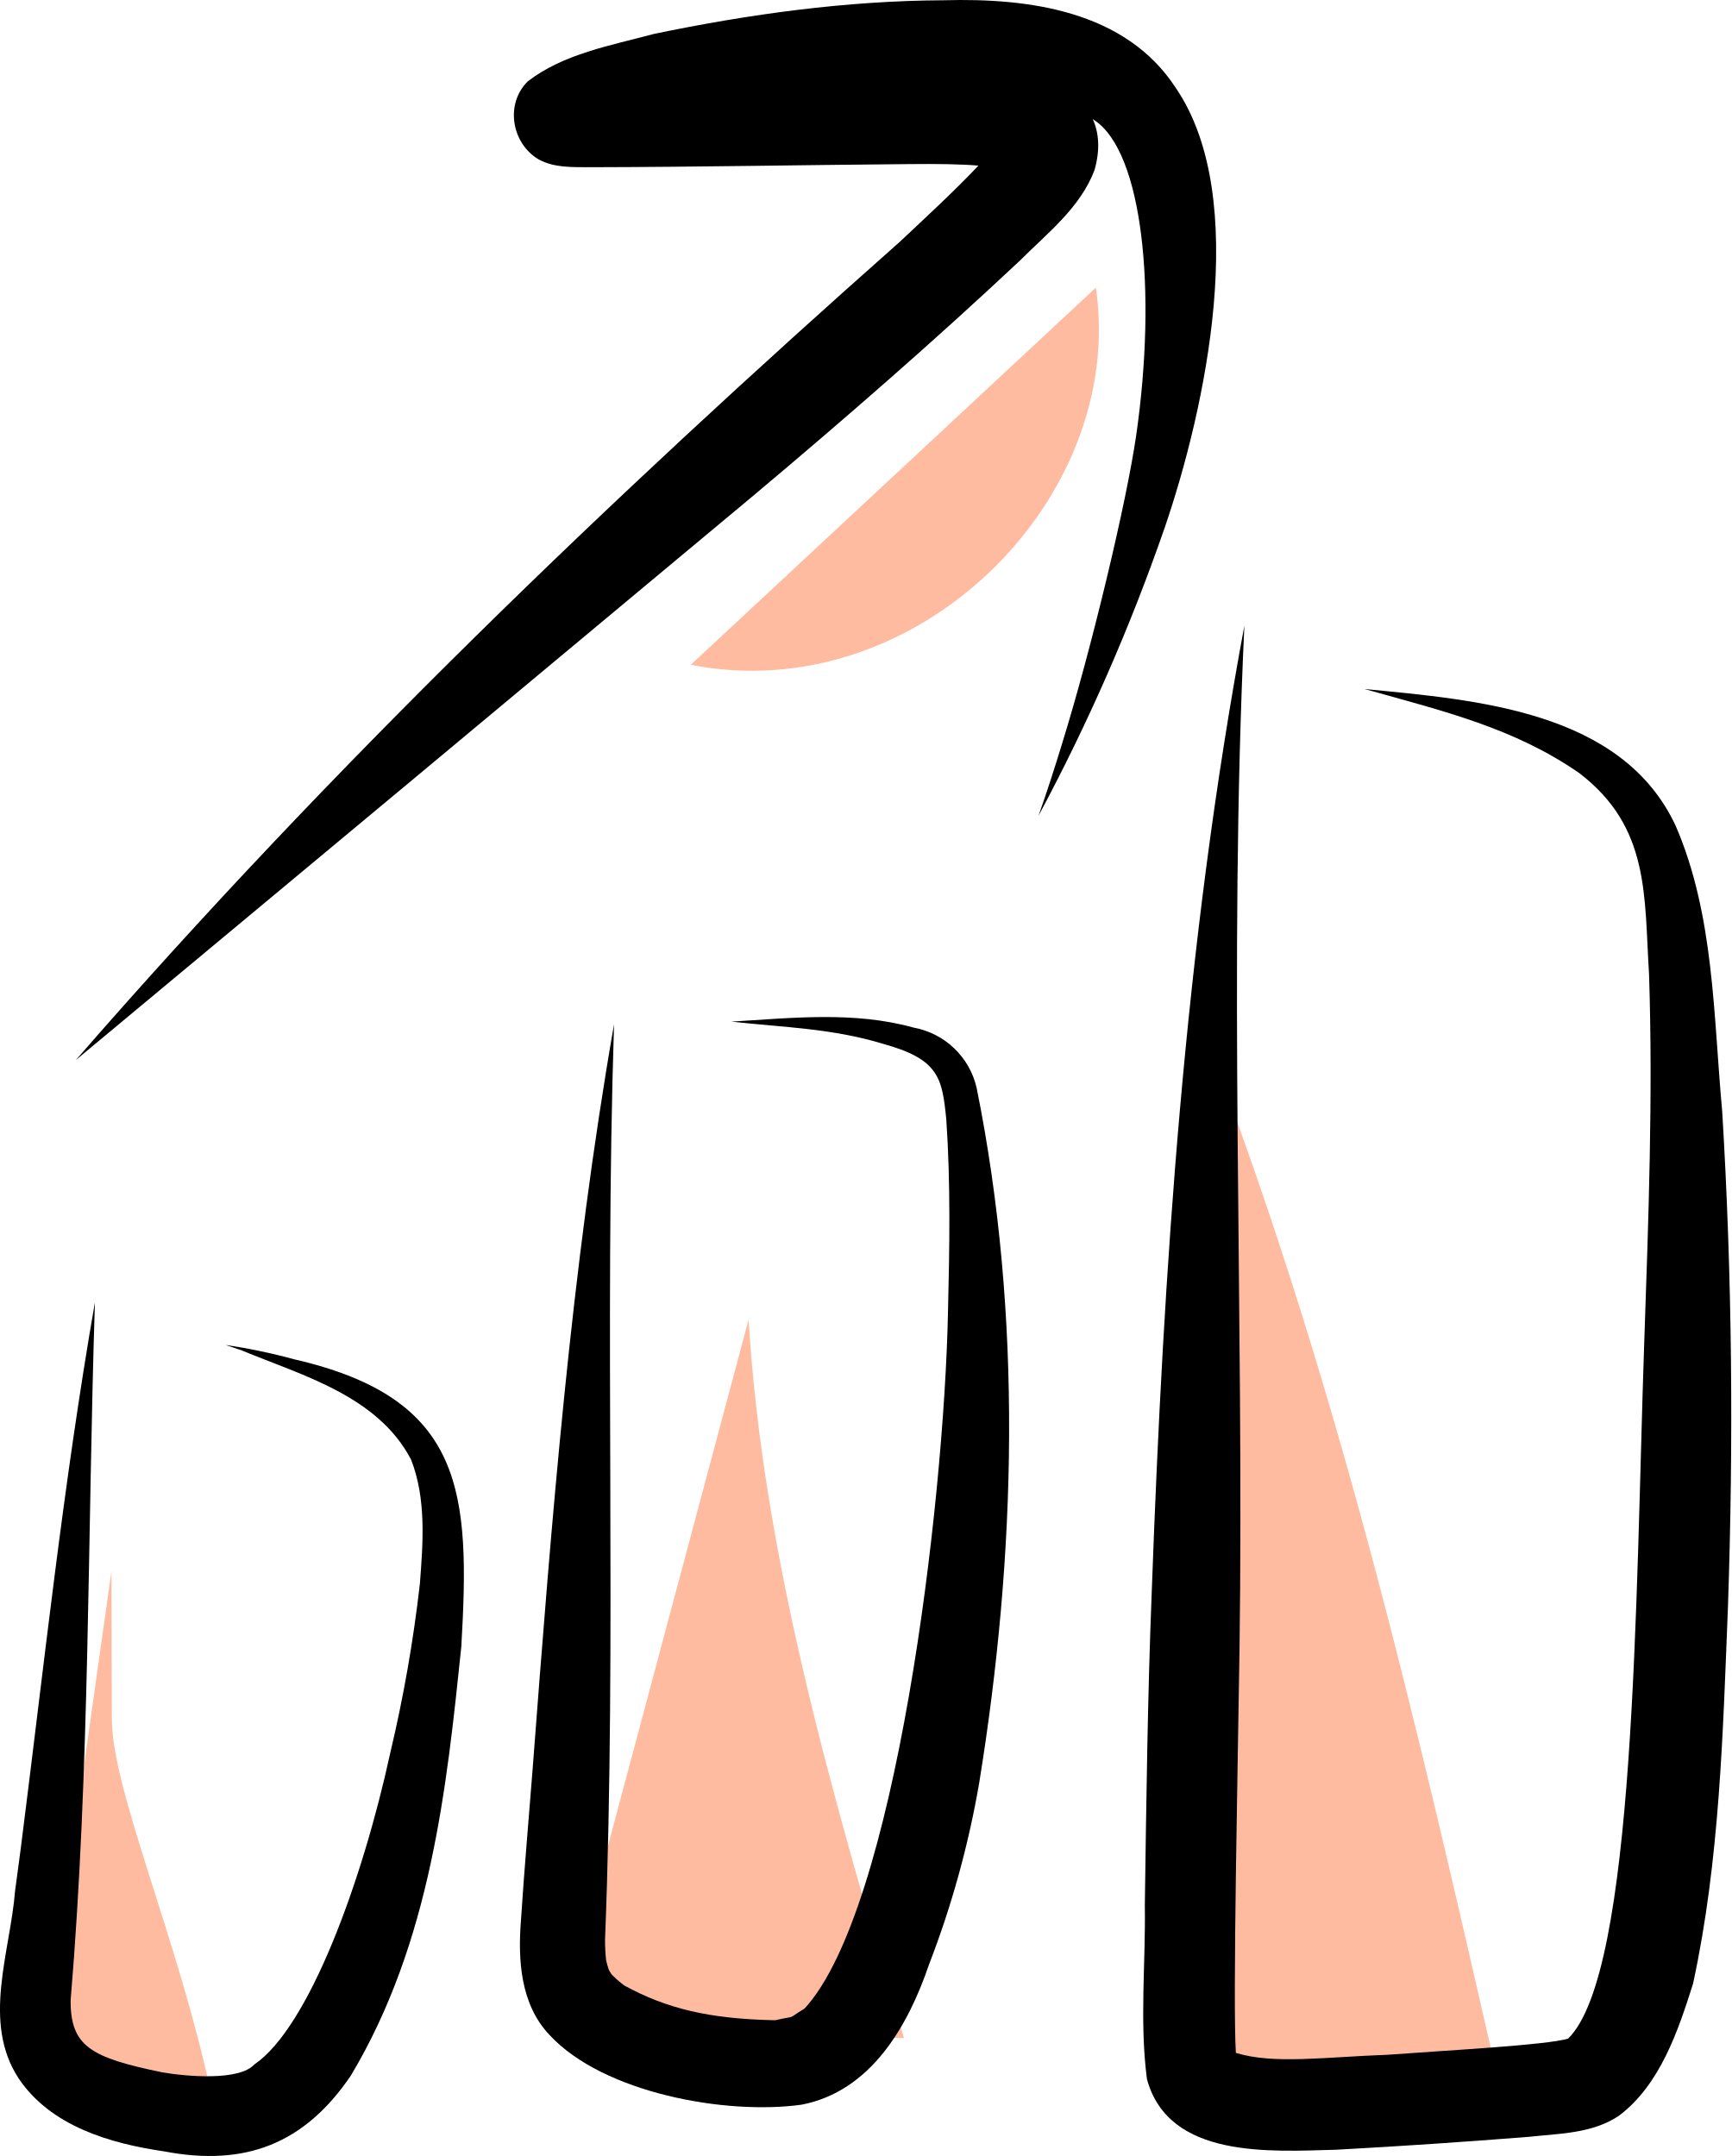
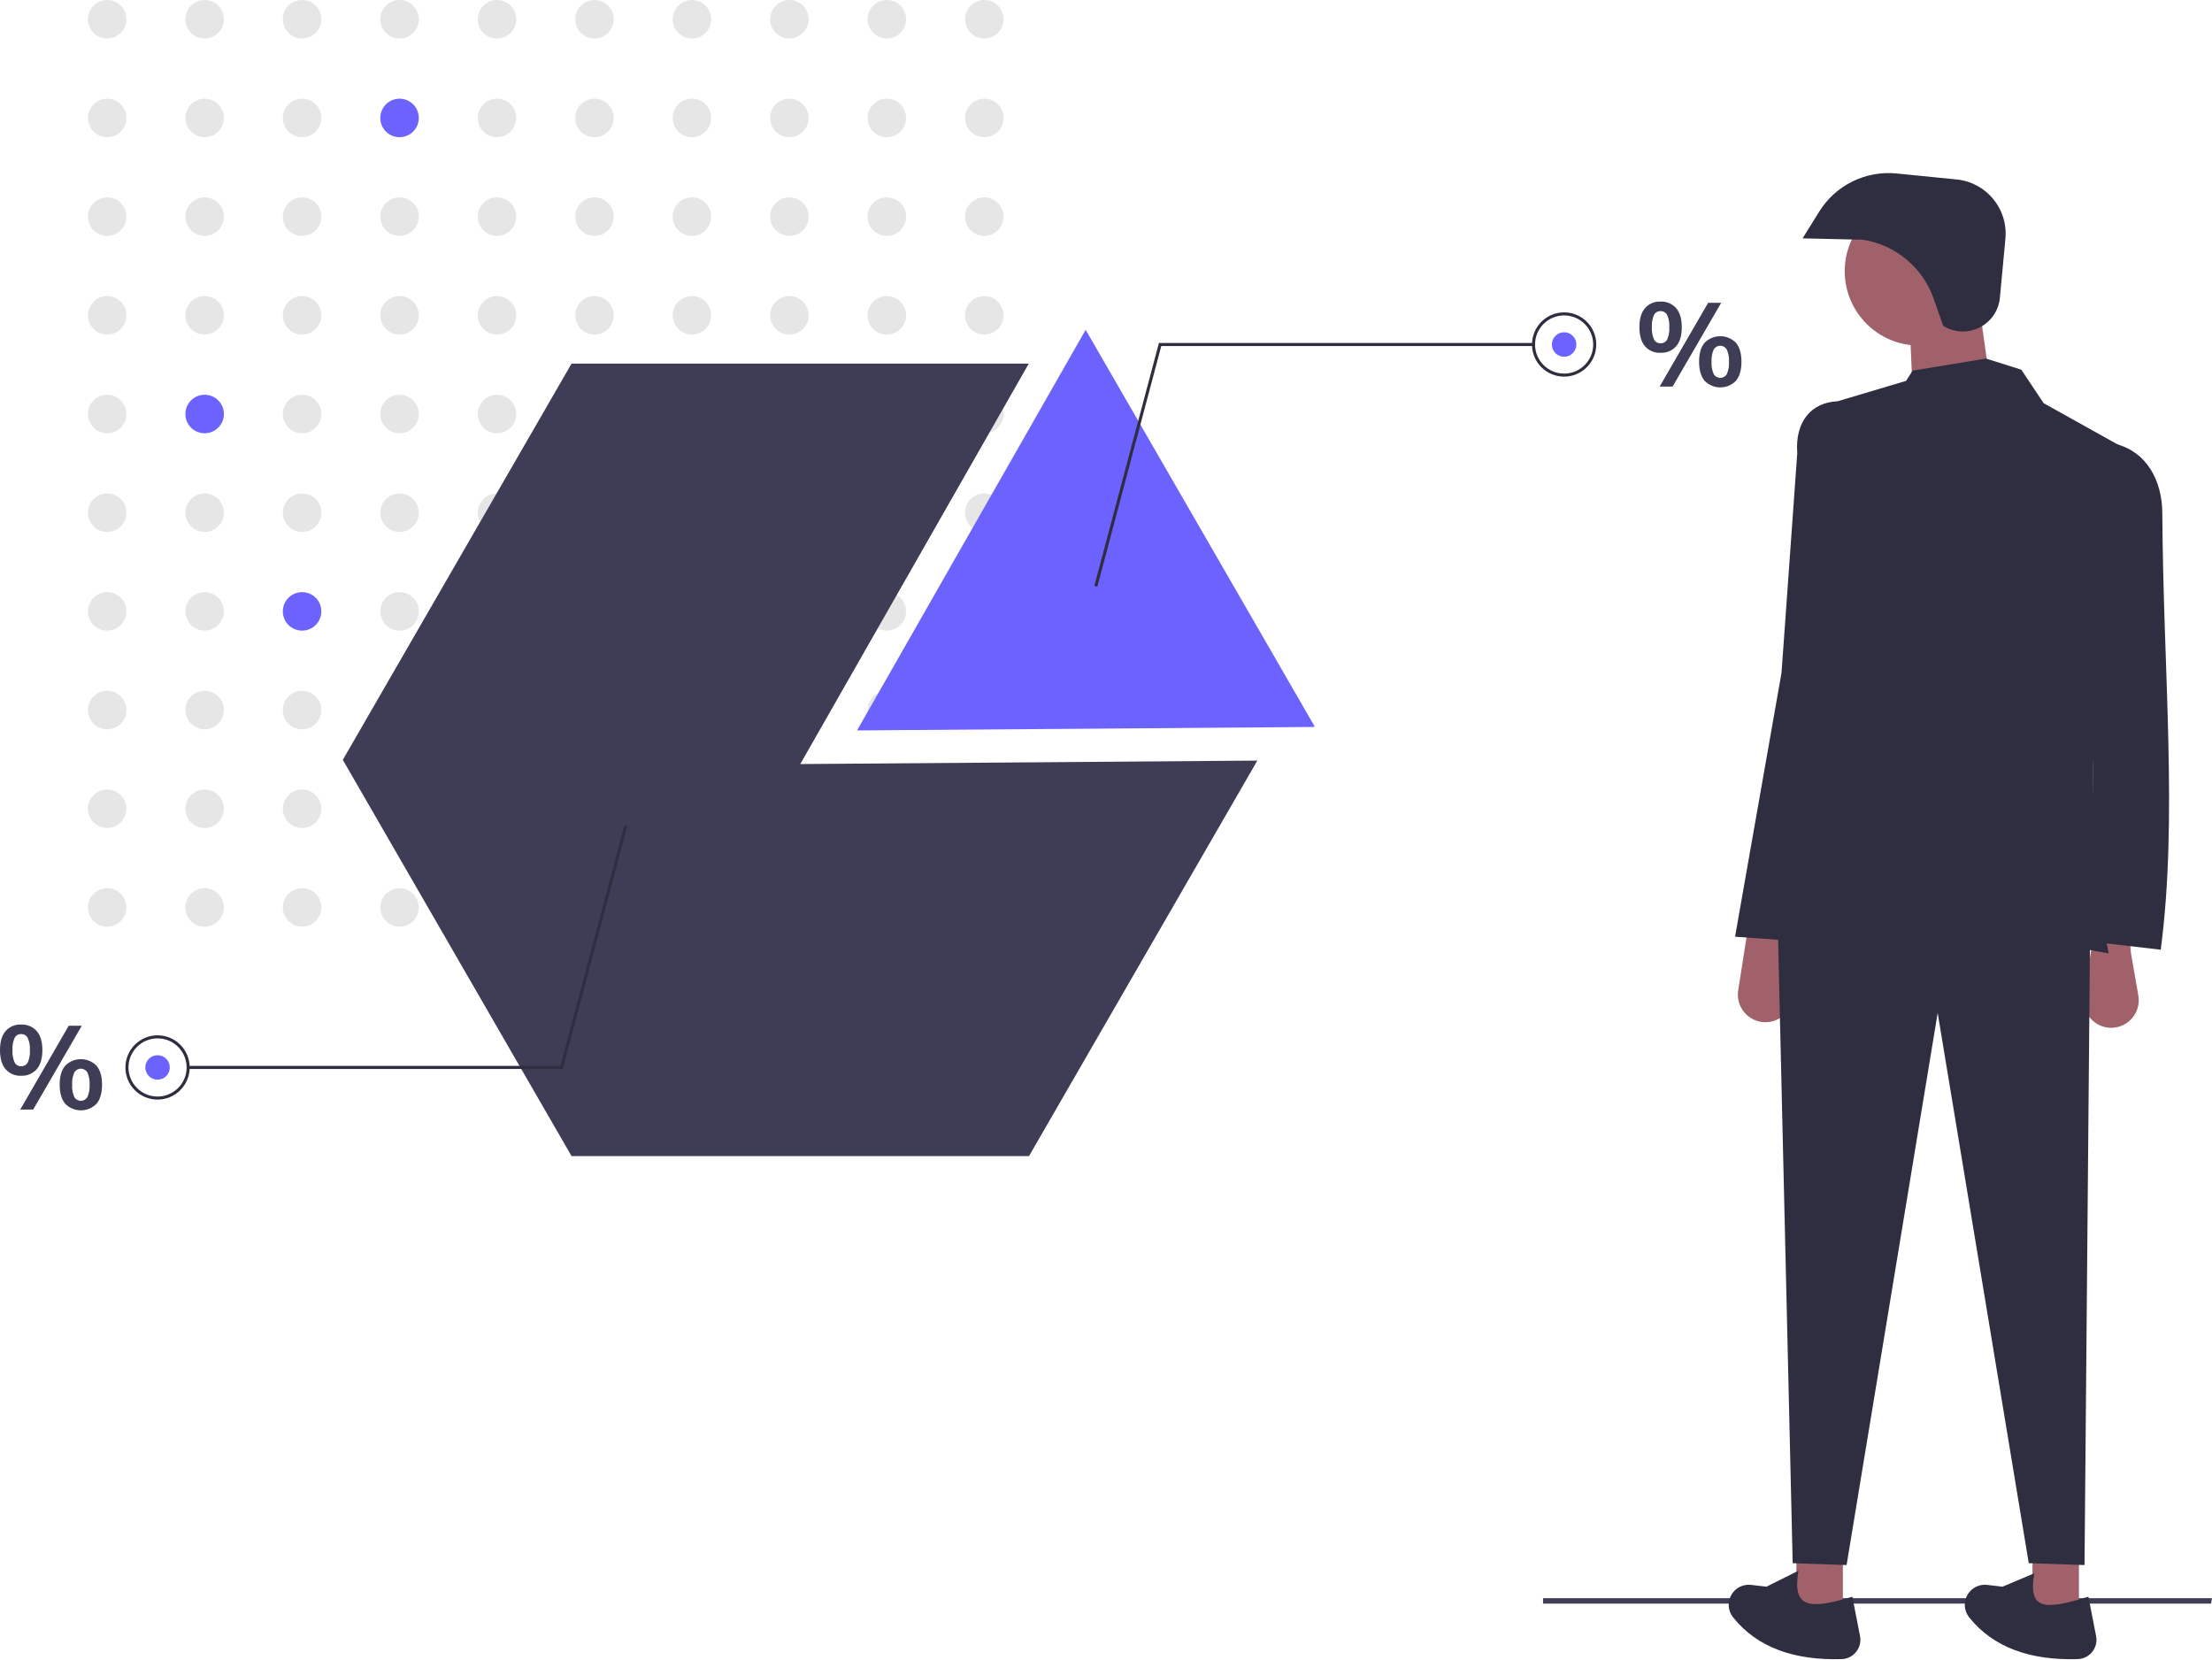
- <svg xmlns="http://www.w3.org/2000/svg" data-name="Layer 1" width="342.619" height="426.751" viewBox="0 0 342.619 426.751">
-   <path d="M451.006,556.01l-.081-29.209L436.479,629.177c10.689.298,21.378.595,34.054.464C463.946,599.127,451.045,570.124,451.006,556.01Z" transform="translate(-428.8742 -215.7786)" fill="#ffbba0" />
-   <path d="M577.022,476.971,539.517,617.362c22.163.627,44.326,1.255,68.254,1.824C593.842,571.936,579.913,524.686,577.022,476.971Z" transform="translate(-428.8742 -215.7786)" fill="#ffbba0" />
-   <path d="M665.934,417.086c.718,70.16,1.436,140.32.078,210.485,17.784-.325,35.569-.65,59.07-1.269C709.204,556.763,693.326,487.223,665.934,417.086Z" transform="translate(-428.8742 -215.7786)" fill="#ffbba0" />
-   <path d="M487.076,484.83a115.885,115.885,0,0,0-13.55-2.837c1.081.366,2.164.725,3.241,1.101,11.891,4.932,26.874,8.97,33.456,21.585,3.043,7.778,2.372,16.424,1.746,24.588a282.599,282.599,0,0,1-5.853,33.439c-5.497,25.333-16.076,54.334-26.898,61.7-3.021,3.305-13.485,2.396-18.289,1.551-14.088-2.908-18.119-5.134-18.077-14.241,3.854-45.961,3.316-92.108,4.809-138.174-6.263,35.894-10.091,72.125-14.697,108.251-.771,5.816-.405,3.072-1.104,8.25-.974,12.187-6.604,25.981.706,37.135,6.346,9.444,18.068,12.875,28.786,14.435,16.001,3.057,27.754-1.432,36.963-15.009,15.844-26.524,18.945-57.016,21.85-84.836C521.933,511.237,520.921,492.583,487.076,484.83Z" transform="translate(-428.8742 -215.7786)" />
-   <path d="M622.149,431.095a15.669,15.669,0,0,0-12.435-11.907c-11.756-3.289-24.116-1.914-36.129-1.195,10.596,1.168,19.922,1.321,30.08,4.405,10.976,3.038,11.669,6.662,12.482,14.958.867,12.641.642,25.338.339,37.997-.781,38.627-10.4,118.399-28.372,137.977-3.848,2.363-1.203,1.284-5.764,2.309-.132.004-.239.009-.396.012-12.661-.286-21.06-2.245-29.52-6.865-.253-.199-.46-.358-.637-.49a18.439,18.439,0,0,1-1.848-1.681c-.025-.032-.037-.045-.06-.076-.192-.29-.375-.583-.538-.889a18.382,18.382,0,0,1-.529-1.882,38.071,38.071,0,0,1-.209-3.992c2.354-60.406-.174-120.856,1.783-181.27-8.525,48.747-12.352,98.086-16.11,147.381-.769,9.98-1.667,19.95-2.308,29.939-.633,7.934-.104,16.692,5.661,22.761,10.626,11.477,34.88,15.883,49.904,13.78,13.645-2.664,21.003-15.477,25.154-27.653a188.515,188.515,0,0,0,9.953-35.971C630.004,523.398,631.272,476.245,622.149,431.095Z" transform="translate(-428.8742 -215.7786)" />
-   <path d="M769.697,435.708c-1.75-18.888-1.557-38.826-9.206-56.479-10.636-22.805-39.499-24.91-61.582-27.072,15.641,4.389,29.553,7.682,42.5,16.639,14.002,10.721,12.83,24.194,13.815,39.802.799,24.341-.122,48.691-.956,73.019-1.729,50.373-1.664,124.601-15.064,137.683-4.367,1.288-23.473,2.281-35.687,3.189-12.453.45-22.622,1.937-30.061-.374-.628-9.642.378-56.799.72-79.707.916-67.602-2.225-135.204.963-202.783-11.768,63.098-16.006,127.157-18.332,191.209-.819,20.684-1.074,41.384-1.368,62.081.178,11.453-1.072,23.027.42,34.409,4.31,15.795,24.383,14.306,37.435,13.965q19.068-1.038,38.108-2.552c6.072-.655,12.682-.648,17.907-4.208,8.111-6.145,11.659-16.736,14.626-26.12,5.294-24.467,5.906-49.664,6.905-74.596C771.955,501.123,771.685,468.359,769.697,435.708Z" transform="translate(-428.8742 -215.7786)" />
-   <path d="M661.583,233.207c-9.931-15.309-29.091-17.846-45.927-17.378-19.301.09-38.521,2.743-57.393,6.671-8.484,2.28-17.859,3.915-24.934,9.376-4.532,4.477-3.236,12.258,2.144,15.456,3.072,1.674,6.61,1.517,10.01,1.545,21.043-.035,42.086-.441,63.129-.618,5.951-.059,10.336.003,13.895.301-4.973,5.254-10.325,10.15-15.589,15.108C549.515,314.5,494.222,367.7,443.876,425.604q67.222-55.929,134.366-111.953C596.067,298.671,613.645,283.381,630.627,267.447c5.469-5.47,12.054-10.567,14.853-18.003,1.152-4.069.871-7.385-.344-10.096.11.078.211.143.322.223,9.53,6.293,12.4,33.62,8.284,62.293-1.969,13.651-8.975,42.715-14.664,61.057-1.459,4.801-3.003,9.577-4.672,14.307a392.271,392.271,0,0,0,24.951-56.968C667.429,296.721,676.459,255.033,661.583,233.207Z" transform="translate(-428.8742 -215.7786)" />
-   <path d="M565.572,347.37l80.177-74.656C651.875,314.561,610.238,356.138,565.572,347.37Z" transform="translate(-428.8742 -215.7786)" fill="#ffbba0" />
+ <svg xmlns="http://www.w3.org/2000/svg" data-name="Layer 1" width="885.528" height="664.187" viewBox="0 0 885.528 664.187">
+   <polygon points="885.132 641.931 617.731 641.931 617.731 639.746 885.528 639.746 885.132 641.931" fill="#3f3d56" />
+   <circle cx="42.908" cy="7.708" r="7.707" fill="#e6e6e6" />
+   <circle cx="81.923" cy="7.708" r="7.707" fill="#e6e6e6" />
+   <circle cx="120.937" cy="7.708" r="7.707" fill="#e6e6e6" />
+   <circle cx="159.952" cy="7.708" r="7.707" fill="#e6e6e6" />
+   <circle cx="198.967" cy="7.708" r="7.707" fill="#e6e6e6" />
+   <circle cx="237.981" cy="7.708" r="7.707" fill="#e6e6e6" />
+   <circle cx="276.996" cy="7.708" r="7.707" fill="#e6e6e6" />
+   <circle cx="316.01" cy="7.708" r="7.707" fill="#e6e6e6" />
+   <circle cx="355.025" cy="7.708" r="7.707" fill="#e6e6e6" />
+   <circle cx="394.04" cy="7.708" r="7.707" fill="#e6e6e6" />
+   <circle cx="42.908" cy="47.213" r="7.707" fill="#e6e6e6" />
+   <circle cx="81.923" cy="47.213" r="7.707" fill="#e6e6e6" />
+   <circle cx="120.937" cy="47.213" r="7.707" fill="#e6e6e6" />
+   <circle cx="159.952" cy="47.213" r="7.707" fill="#6c63ff" />
+   <circle cx="198.967" cy="47.213" r="7.707" fill="#e6e6e6" />
+   <circle cx="237.981" cy="47.213" r="7.707" fill="#e6e6e6" />
+   <circle cx="276.996" cy="47.213" r="7.707" fill="#e6e6e6" />
+   <circle cx="316.01" cy="47.213" r="7.707" fill="#e6e6e6" />
+   <circle cx="355.025" cy="47.213" r="7.707" fill="#e6e6e6" />
+   <circle cx="394.04" cy="47.213" r="7.707" fill="#e6e6e6" />
+   <circle cx="42.908" cy="86.717" r="7.707" fill="#e6e6e6" />
+   <circle cx="81.923" cy="86.717" r="7.707" fill="#e6e6e6" />
+   <circle cx="120.937" cy="86.717" r="7.707" fill="#e6e6e6" />
+   <circle cx="159.952" cy="86.717" r="7.707" fill="#e6e6e6" />
+   <circle cx="198.967" cy="86.717" r="7.707" fill="#e6e6e6" />
+   <circle cx="237.981" cy="86.717" r="7.707" fill="#e6e6e6" />
+   <circle cx="276.996" cy="86.717" r="7.707" fill="#e6e6e6" />
+   <circle cx="316.01" cy="86.717" r="7.707" fill="#e6e6e6" />
+   <circle cx="355.025" cy="86.717" r="7.707" fill="#e6e6e6" />
+   <circle cx="394.04" cy="86.717" r="7.707" fill="#e6e6e6" />
+   <circle cx="42.908" cy="126.221" r="7.707" fill="#e6e6e6" />
+   <circle cx="81.923" cy="126.221" r="7.707" fill="#e6e6e6" />
+   <circle cx="120.937" cy="126.221" r="7.707" fill="#e6e6e6" />
+   <circle cx="159.952" cy="126.221" r="7.707" fill="#e6e6e6" />
+   <circle cx="198.967" cy="126.221" r="7.707" fill="#e6e6e6" />
+   <circle cx="237.981" cy="126.221" r="7.707" fill="#e6e6e6" />
+   <circle cx="276.996" cy="126.221" r="7.707" fill="#e6e6e6" />
+   <circle cx="316.01" cy="126.221" r="7.707" fill="#e6e6e6" />
+   <circle cx="355.025" cy="126.221" r="7.707" fill="#e6e6e6" />
+   <circle cx="394.04" cy="126.221" r="7.707" fill="#e6e6e6" />
+   <circle cx="42.908" cy="165.726" r="7.707" fill="#e6e6e6" />
+   <circle cx="81.923" cy="165.726" r="7.707" fill="#6c63ff" />
+   <circle cx="120.937" cy="165.726" r="7.707" fill="#e6e6e6" />
+   <circle cx="159.952" cy="165.726" r="7.707" fill="#e6e6e6" />
+   <circle cx="198.967" cy="165.726" r="7.707" fill="#e6e6e6" />
+   <circle cx="237.981" cy="165.726" r="7.707" fill="#e6e6e6" />
+   <circle cx="276.996" cy="165.726" r="7.707" fill="#e6e6e6" />
+   <circle cx="316.01" cy="165.726" r="7.707" fill="#e6e6e6" />
+   <circle cx="355.025" cy="165.726" r="7.707" fill="#e6e6e6" />
+   <circle cx="394.04" cy="165.726" r="7.707" fill="#e6e6e6" />
+   <circle cx="42.908" cy="205.23" r="7.707" fill="#e6e6e6" />
+   <circle cx="81.923" cy="205.23" r="7.707" fill="#e6e6e6" />
+   <circle cx="120.937" cy="205.23" r="7.707" fill="#e6e6e6" />
+   <circle cx="159.952" cy="205.23" r="7.707" fill="#e6e6e6" />
+   <circle cx="198.967" cy="205.23" r="7.707" fill="#e6e6e6" />
+   <circle cx="237.981" cy="205.23" r="7.707" fill="#e6e6e6" />
+   <circle cx="276.996" cy="205.23" r="7.707" fill="#e6e6e6" />
+   <circle cx="316.01" cy="205.23" r="7.707" fill="#e6e6e6" />
+   <circle cx="355.025" cy="205.23" r="7.707" fill="#e6e6e6" />
+   <circle cx="394.04" cy="205.23" r="7.707" fill="#e6e6e6" />
+   <circle cx="42.908" cy="244.734" r="7.707" fill="#e6e6e6" />
+   <circle cx="81.923" cy="244.734" r="7.707" fill="#e6e6e6" />
+   <circle cx="120.937" cy="244.734" r="7.707" fill="#6c63ff" />
+   <circle cx="159.952" cy="244.734" r="7.707" fill="#e6e6e6" />
+   <circle cx="198.967" cy="244.734" r="7.707" fill="#e6e6e6" />
+   <circle cx="237.981" cy="244.734" r="7.707" fill="#e6e6e6" />
+   <circle cx="276.996" cy="244.734" r="7.707" fill="#e6e6e6" />
+   <circle cx="316.01" cy="244.734" r="7.707" fill="#e6e6e6" />
+   <circle cx="355.025" cy="244.734" r="7.707" fill="#e6e6e6" />
+   <circle cx="394.04" cy="244.734" r="7.707" fill="#e6e6e6" />
+   <circle cx="42.908" cy="284.239" r="7.707" fill="#e6e6e6" />
+   <circle cx="81.923" cy="284.239" r="7.707" fill="#e6e6e6" />
+   <circle cx="120.937" cy="284.239" r="7.707" fill="#e6e6e6" />
+   <circle cx="159.952" cy="284.239" r="7.707" fill="#e6e6e6" />
+   <circle cx="198.967" cy="284.239" r="7.707" fill="#e6e6e6" />
+   <circle cx="237.981" cy="284.239" r="7.707" fill="#e6e6e6" />
+   <circle cx="276.996" cy="284.239" r="7.707" fill="#e6e6e6" />
+   <circle cx="316.01" cy="284.239" r="7.707" fill="#e6e6e6" />
+   <circle cx="355.025" cy="284.239" r="7.707" fill="#e6e6e6" />
+   <circle cx="394.04" cy="284.239" r="7.707" fill="#e6e6e6" />
+   <circle cx="42.908" cy="323.743" r="7.707" fill="#e6e6e6" />
+   <circle cx="81.923" cy="323.743" r="7.707" fill="#e6e6e6" />
+   <circle cx="120.937" cy="323.743" r="7.707" fill="#e6e6e6" />
+   <circle cx="159.952" cy="323.743" r="7.707" fill="#e6e6e6" />
+   <circle cx="198.967" cy="323.743" r="7.707" fill="#e6e6e6" />
+   <circle cx="237.981" cy="323.743" r="7.707" fill="#e6e6e6" />
+   <circle cx="276.996" cy="323.743" r="7.707" fill="#e6e6e6" />
+   <circle cx="316.01" cy="323.743" r="7.707" fill="#e6e6e6" />
+   <circle cx="355.025" cy="323.743" r="7.707" fill="#e6e6e6" />
+   <circle cx="394.04" cy="323.743" r="7.707" fill="#e6e6e6" />
+   <circle cx="42.908" cy="363.247" r="7.707" fill="#e6e6e6" />
+   <circle cx="81.923" cy="363.247" r="7.707" fill="#e6e6e6" />
+   <circle cx="120.937" cy="363.247" r="7.707" fill="#e6e6e6" />
+   <circle cx="159.952" cy="363.247" r="7.707" fill="#e6e6e6" />
+   <circle cx="198.967" cy="363.247" r="7.707" fill="#e6e6e6" />
+   <circle cx="237.981" cy="363.247" r="7.707" fill="#e6e6e6" />
+   <circle cx="276.996" cy="363.247" r="7.707" fill="#e6e6e6" />
+   <circle cx="316.01" cy="363.247" r="7.707" fill="#e6e6e6" />
+   <circle cx="355.025" cy="363.247" r="7.707" fill="#e6e6e6" />
+   <circle cx="394.04" cy="363.247" r="7.707" fill="#e6e6e6" />
+   <polygon points="320.375 305.854 411.849 145.565 228.803 145.565 137.232 304.171 228.803 462.778 411.946 462.778 503.347 304.468 320.375 305.854" fill="#3f3d56" />
+   <polygon points="526.065 291.005 526.236 290.708 434.665 132.102 434.567 132.102 343.093 292.391 526.065 291.005" fill="#6c63ff" />
+   <path d="M815.777,256.517q-2.238-2.615-2.238-7.657,0-4.994,2.238-7.61a7.721,7.721,0,0,1,6.196-2.615,7.85,7.85,0,0,1,6.268,2.615q2.26,2.615,2.261,7.61,0,5.042-2.261,7.657a7.849,7.849,0,0,1-6.268,2.615A7.72,7.72,0,0,1,815.777,256.517Zm8.883-2.709a10.66,10.66,0,0,0,.848-4.947,10.29,10.29,0,0,0-.873-4.877,2.865,2.865,0,0,0-2.662-1.531,2.776,2.776,0,0,0-2.591,1.531,10.537,10.537,0,0,0-.849,4.877,10.665,10.665,0,0,0,.849,4.924,2.775,2.775,0,0,0,2.591,1.532A2.861,2.861,0,0,0,824.66,253.808ZM821.644,272.656l19.413-33.549h5.23L826.826,272.656Zm18.023-2.285q-2.24-2.615-2.238-7.704,0-4.994,2.238-7.586a8.817,8.817,0,0,1,12.486,0q2.237,2.592,2.238,7.634,0,5.042-2.238,7.657a8.76,8.76,0,0,1-12.486,0Zm8.881-2.733a10.668,10.668,0,0,0,.849-4.924,10.298,10.298,0,0,0-.872-4.877,3.019,3.019,0,0,0-5.254,0,10.546,10.546,0,0,0-.848,4.877,10.681,10.681,0,0,0,.848,4.924,3.039,3.039,0,0,0,5.277,0Z" transform="translate(-157.236 -117.9066)" fill="#3f3d56" />
+   <path d="M159.474,545.915q-2.238-2.615-2.238-7.657,0-4.994,2.238-7.61a7.721,7.721,0,0,1,6.196-2.615,7.85,7.85,0,0,1,6.268,2.615q2.26,2.615,2.261,7.61,0,5.042-2.261,7.657a7.849,7.849,0,0,1-6.268,2.615A7.72,7.72,0,0,1,159.474,545.915Zm8.883-2.709a10.66,10.66,0,0,0,.848-4.947,10.29,10.29,0,0,0-.873-4.877,2.865,2.865,0,0,0-2.662-1.531,2.776,2.776,0,0,0-2.591,1.531,10.537,10.537,0,0,0-.849,4.877,10.665,10.665,0,0,0,.849,4.924,2.775,2.775,0,0,0,2.591,1.532A2.861,2.861,0,0,0,168.357,543.206Zm-3.016,18.848,19.413-33.549h5.23l-19.46,33.549Zm18.023-2.285q-2.24-2.615-2.238-7.704,0-4.994,2.238-7.586a8.817,8.817,0,0,1,12.486,0q2.237,2.592,2.238,7.634,0,5.042-2.238,7.657a8.76,8.76,0,0,1-12.486,0Zm8.881-2.733a10.668,10.668,0,0,0,.849-4.924,10.299,10.299,0,0,0-.872-4.877,3.019,3.019,0,0,0-5.254,0,10.546,10.546,0,0,0-.848,4.877,10.681,10.681,0,0,0,.848,4.924,3.039,3.039,0,0,0,5.277,0Z" transform="translate(-157.236 -117.9066)" fill="#3f3d56" />
+   <polygon points="439.283 234.863 438.098 234.548 463.952 137.291 613.913 137.291 613.913 138.517 464.894 138.517 439.283 234.863" fill="#2f2e41" />
+   <path d="M783.402,268.677a12.866,12.866,0,1,1,12.866-12.866A12.881,12.881,0,0,1,783.402,268.677Zm0-24.507A11.641,11.641,0,1,0,795.043,255.811,11.654,11.654,0,0,0,783.402,244.17Z" transform="translate(-157.236 -117.9066)" fill="#2f2e41" />
+   <circle cx="626.166" cy="137.904" r="4.901" fill="#6c63ff" />
+   <polygon points="249.956 330.343 251.141 330.658 225.287 427.914 75.326 427.914 75.326 426.689 224.345 426.689 249.956 330.343" fill="#2f2e41" />
+   <path d="M220.309,532.342a12.866,12.866,0,1,1-12.866,12.866A12.881,12.881,0,0,1,220.309,532.342Zm0,24.507a11.641,11.641,0,1,0-11.641-11.641A11.654,11.654,0,0,0,220.309,556.849Z" transform="translate(-157.236 -117.9066)" fill="#2f2e41" />
+   <circle cx="63.073" cy="427.302" r="4.901" fill="#6c63ff" />
+   <rect x="719.152" y="621.28" width="18.604" height="25.301" fill="#a0616a" />
+   <rect x="813.66" y="621.28" width="18.604" height="25.301" fill="#a0616a" />
+   <path d="M1002.406,529.334h0a11.04,11.04,0,0,1-10.906-12.75l3.047-19.425.906-5.777h14.139l.744,8.186,2.944,16.824A11.04,11.04,0,0,1,1002.406,529.334Z" transform="translate(-157.236 -117.9066)" fill="#a0616a" />
+   <path d="M863.993,527.102h0a11.04,11.04,0,0,1-10.906-12.75l3.047-19.425.906-5.777h14.139l.744,8.186,2.944,16.824A11.04,11.04,0,0,1,863.993,527.102Z" transform="translate(-157.236 -117.9066)" fill="#a0616a" />
+   <polygon points="834.496 626.489 812.172 625.745 775.708 405.475 739.244 626.489 717.664 625.745 711.711 371.243 836.729 371.243 834.496 626.489" fill="#2f2e41" />
+   <path d="M894.526,782.054c-18.941.548-33.768-4.573-43.49-16.728a8.03,8.03,0,0,1-.608-9.143h0a8.028,8.028,0,0,1,7.816-3.843l6.155.719,12.817-6.404c-2.622,15.247,4.51,15.534,21.569,10.423l3.073,15.751A7.735,7.735,0,0,1,894.526,782.054Z" transform="translate(-157.236 -117.9066)" fill="#2f2e41" />
+   <path d="M989.034,782.054c-18.941.548-33.768-4.573-43.49-16.728a8.03,8.03,0,0,1-.608-9.143h0a8.028,8.028,0,0,1,7.816-3.843l6.155.719,12.721-5.367c-2.622,15.247,4.606,14.496,21.665,9.386l3.073,15.751A7.735,7.735,0,0,1,989.034,782.054Z" transform="translate(-157.236 -117.9066)" fill="#2f2e41" />
+   <circle cx="768.267" cy="108.556" r="29.766" fill="#a0616a" />
+   <polygon points="798.033 162.88 766.034 164.368 764.546 130.881 792.08 120.463 798.033 162.88" fill="#a0616a" />
+   <path d="M1001.407,499.568c-43.636-8.257-93.35-11.215-126.507,0l10.418-218.782,34.975-10.418,2.605-4.093,29.394-4.837,14.139,4.465,8.93,13.395,38.696,21.581C995.009,374.562,989.367,441.508,1001.407,499.568Z" transform="translate(-157.236 -117.9066)" fill="#2f2e41" />
+   <path d="M1022.243,498.08l-31.999-3.721c6.67-32.497,3.942-74.766,5.581-117.205,1.04-26.916,6.622-51.411,8.558-81.485h0c12.136,3.164,18.419,14.433,18.491,27.713C1023.217,386.369,1029.167,445.387,1022.243,498.08Z" transform="translate(-157.236 -117.9066)" fill="#2f2e41" />
+   <path d="M883.086,495.103,851.831,492.871l18.604-105.67,6.298-87.934c-.98-12.824,5.874-20.275,16.026-20.713h0c22.177,26.262,24.748,62.454,17.86,103.438Z" transform="translate(-157.236 -117.9066)" fill="#2f2e41" />
+   <path d="M935.157,248.348l-3.839-10.928a35.842,35.842,0,0,0-28.399-23.551h0l-24.057-.552,6.68-10.734a32.64,32.64,0,0,1,30.95-15.234l24.043,2.397a21.779,21.779,0,0,1,19.525,23.694l-2.205,23.646A14.893,14.893,0,0,1,935.157,248.348Z" transform="translate(-157.236 -117.9066)" fill="#2f2e41" />
</svg>
